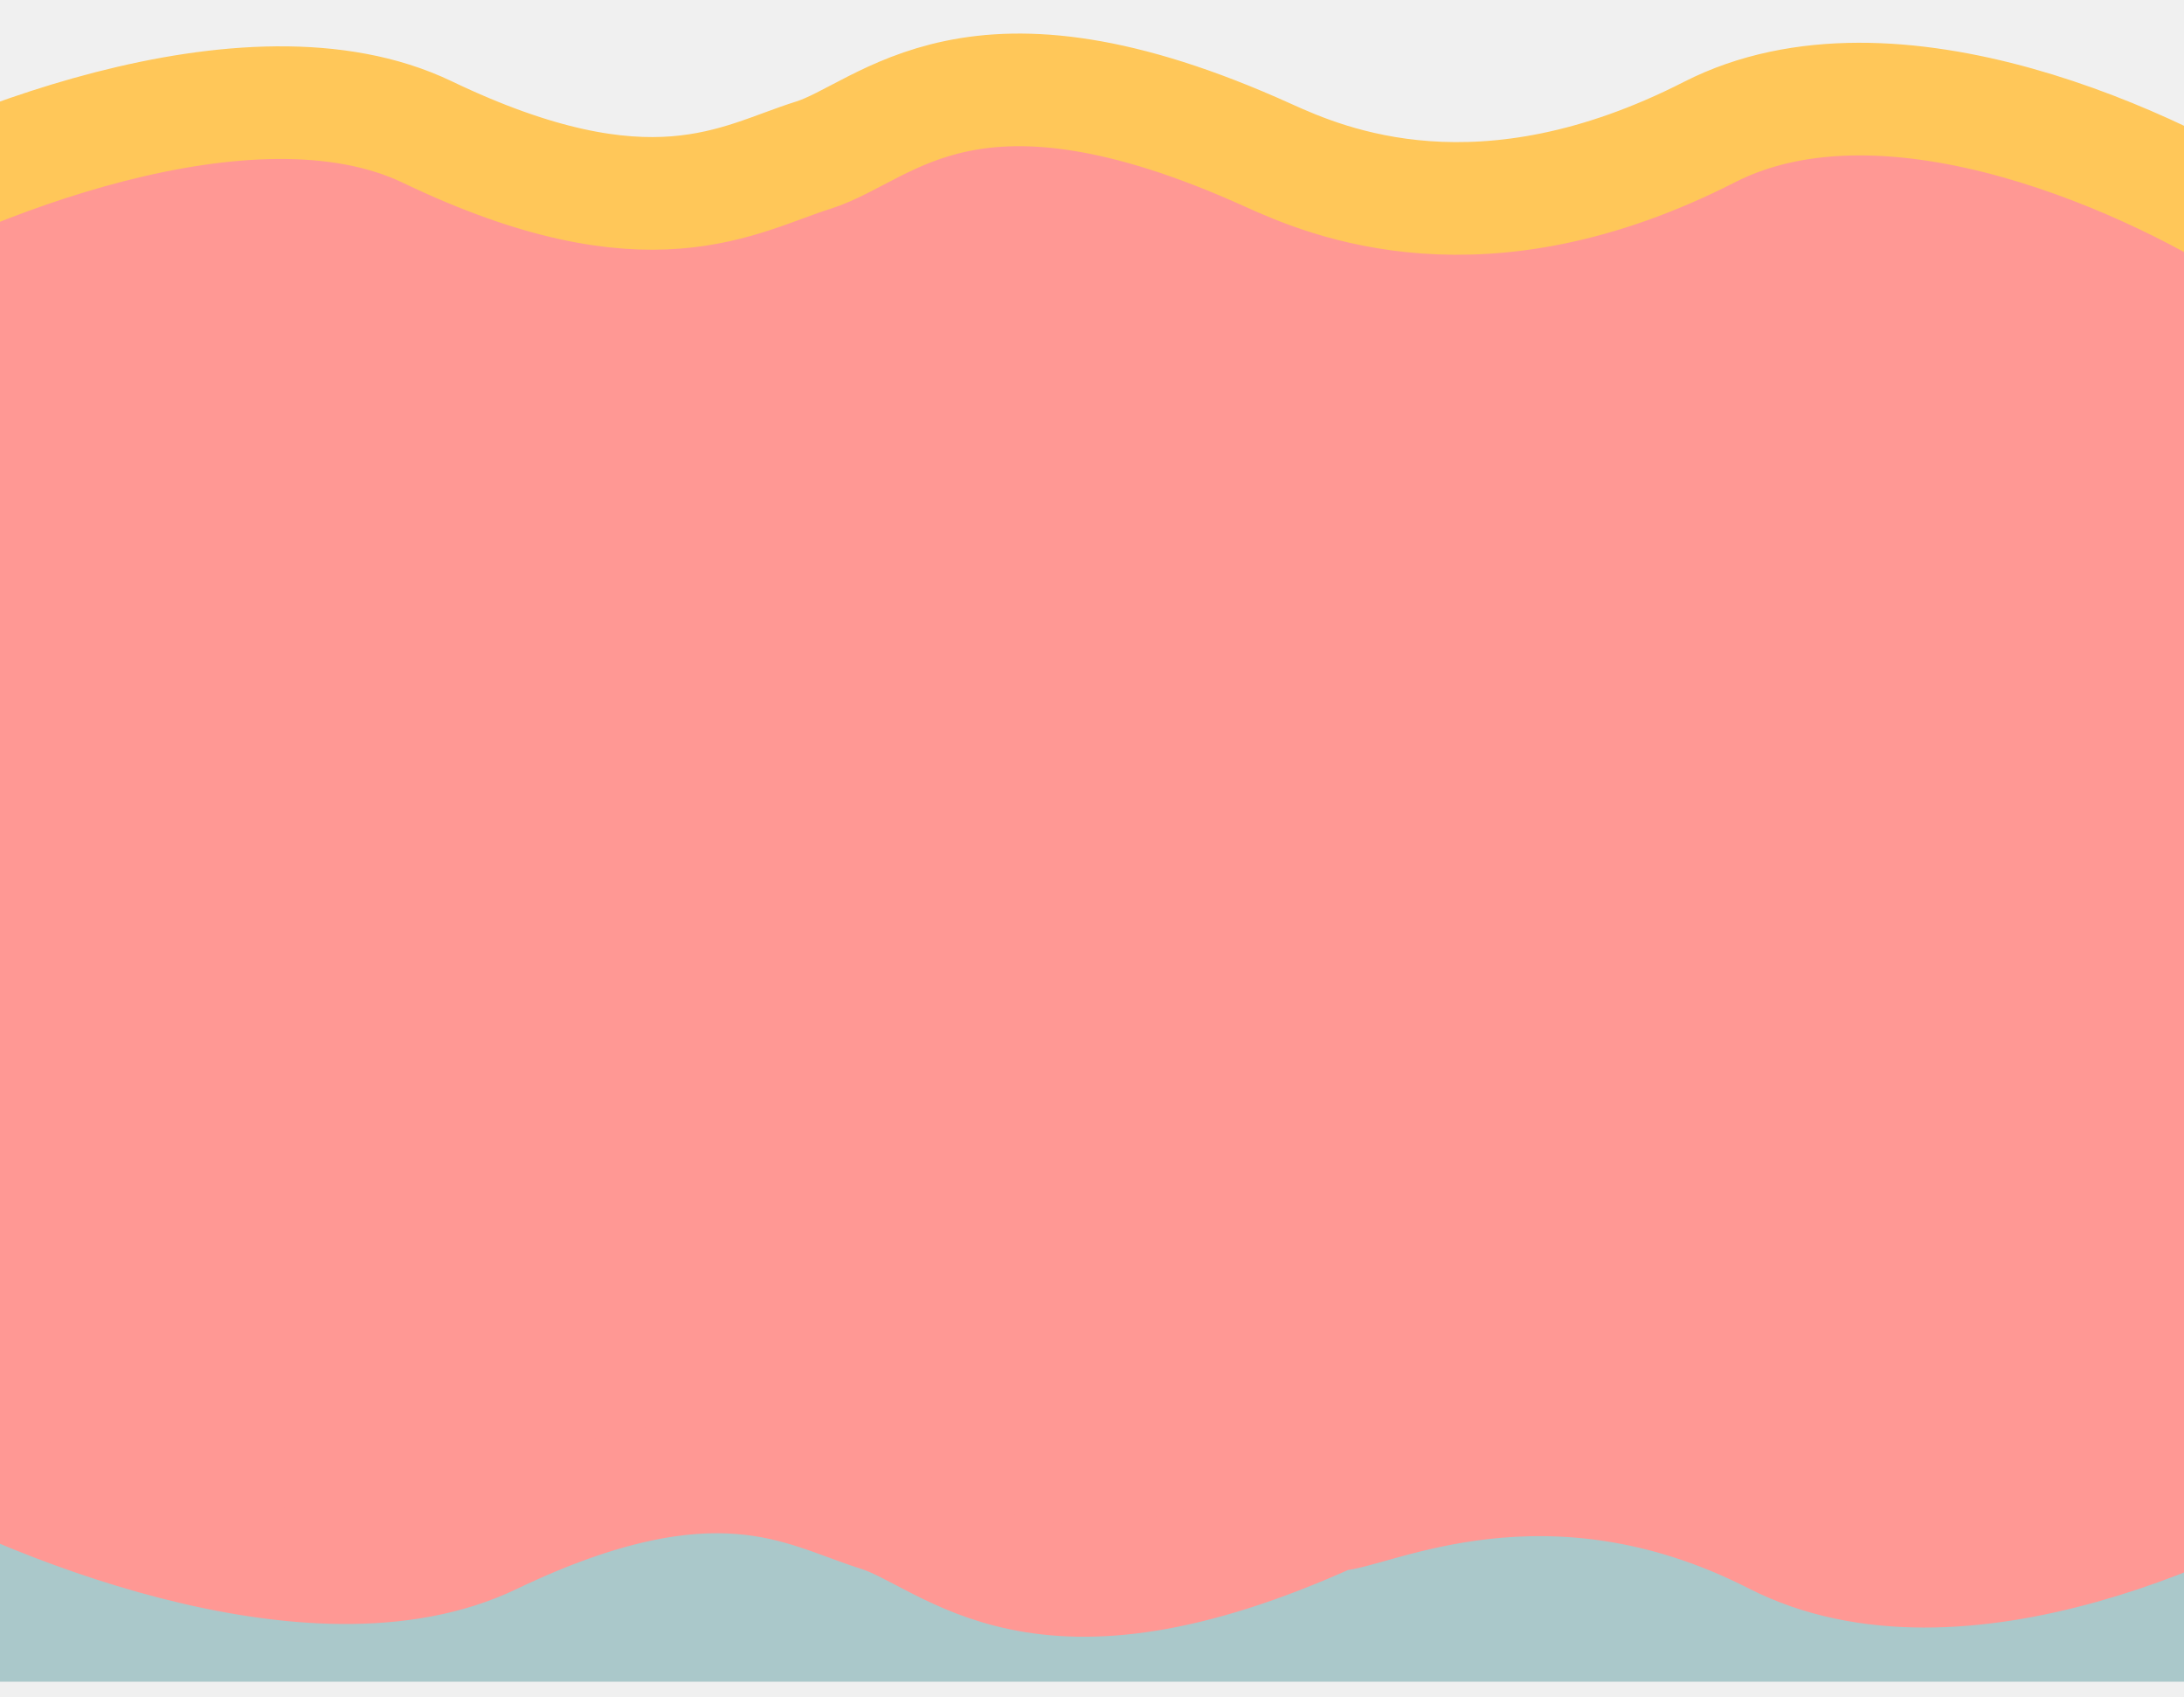
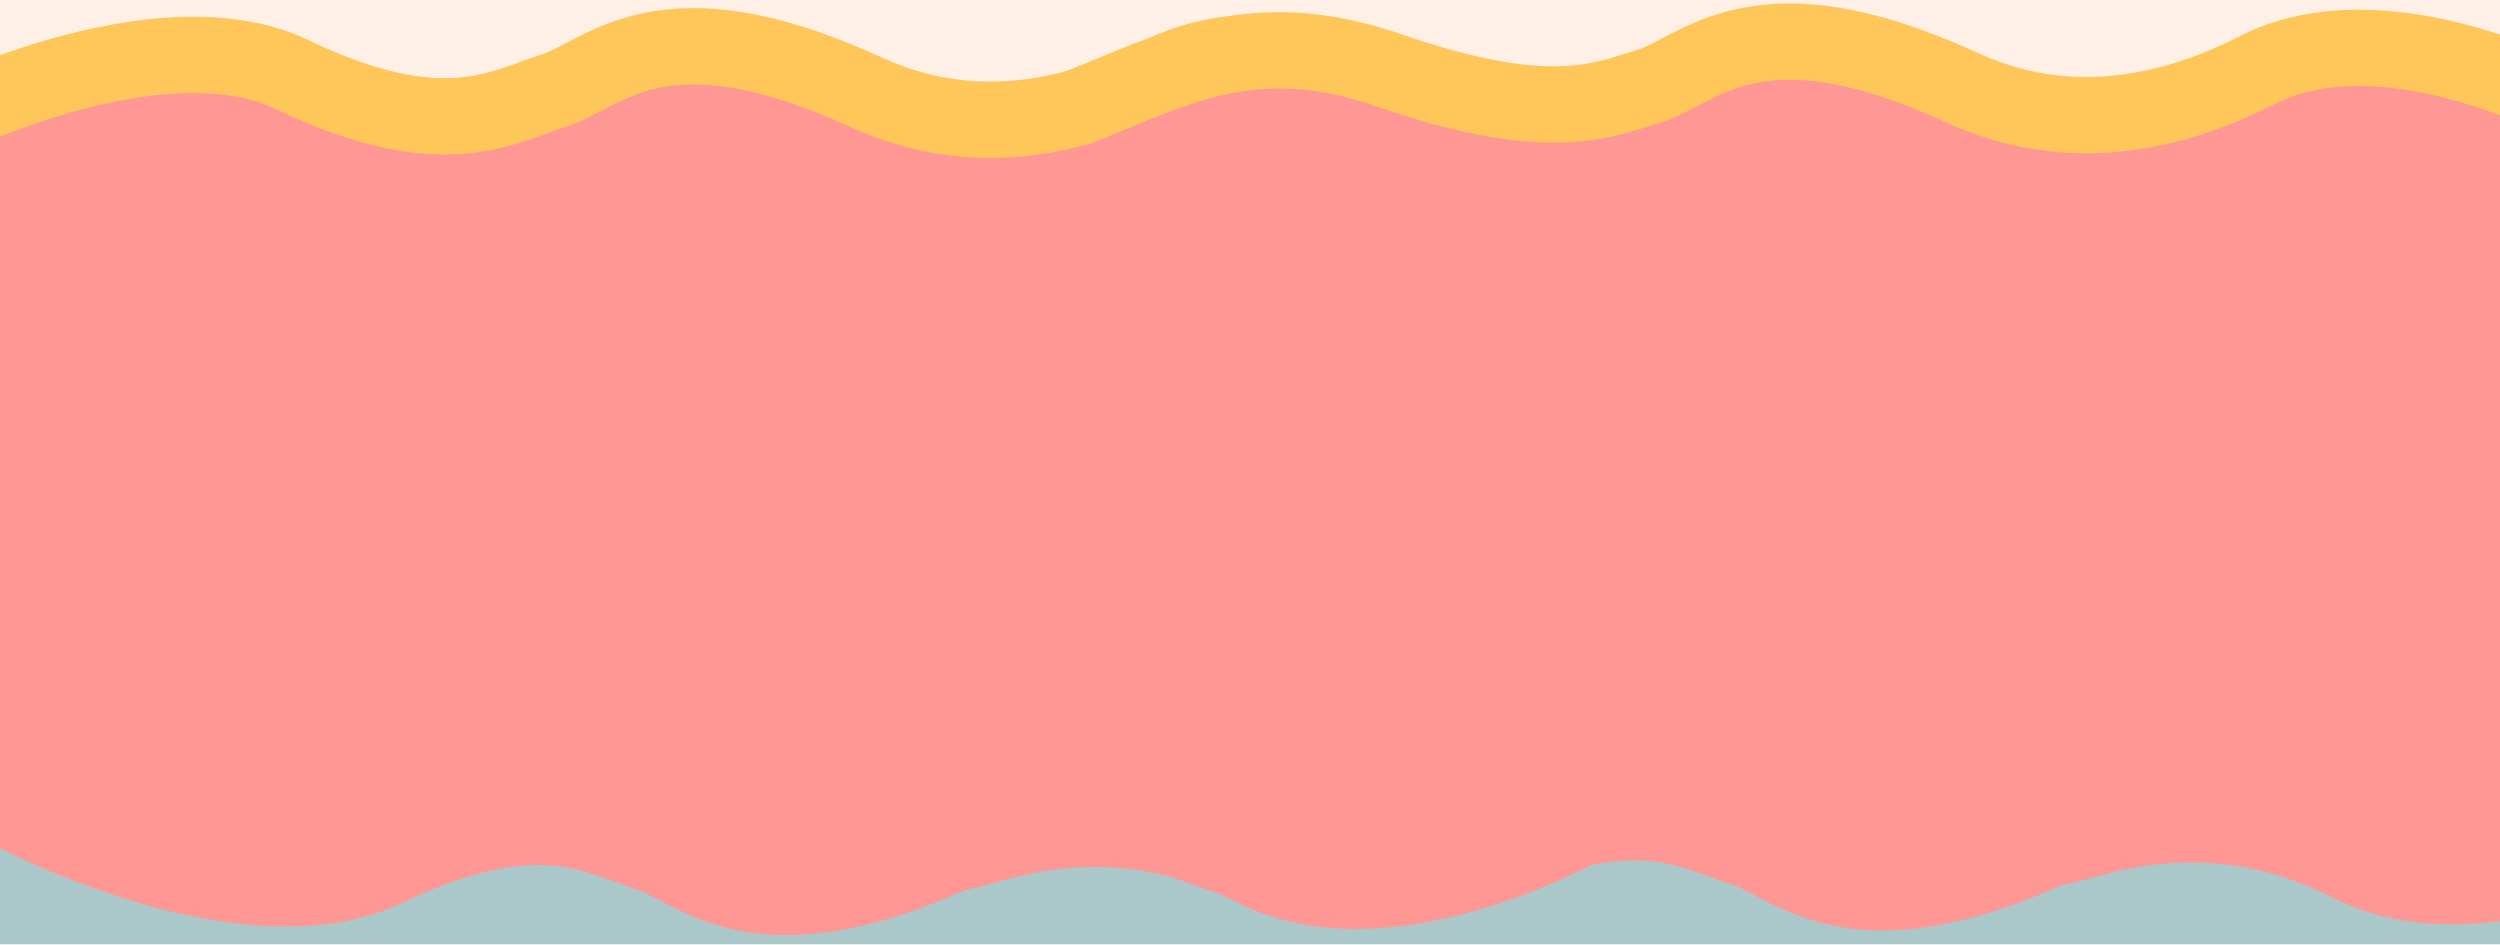
- <svg xmlns="http://www.w3.org/2000/svg" width="1920" height="1491" viewBox="0 0 1920 1491" fill="none">
-   <g clip-path="url(#clip0_136_54)">
-     <rect x="-9" y="1301" width="1929" height="177" fill="#AAC8CA" />
-     <path d="M-8 1347H1921V114L1630.5 90.5L1263.5 168L916.5 90.5L566 172L260 90.5L-8 114V1347Z" fill="#FF9894" />
-     <path d="M-90 1258C18.902 1320.63 275.909 1427.09 432.728 1351.94C628.75 1258 706.343 1311.1 771.684 1331.52C837.025 1351.94 910.533 1449.96 1171.9 1331.52C1204.57 1331.52 1359.75 1249.83 1559.86 1351.94C1719.94 1433.63 1955.99 1323.35 2054 1258" stroke="#FF9894" stroke-width="99" stroke-linecap="round" />
-     <path d="M-147 210C-38.098 147.373 218.909 40.908 375.728 116.06C571.75 210 649.343 156.903 714.684 136.482C780.025 116.06 853.533 18.035 1114.9 136.482C1167 160.094 1302.75 218.169 1502.86 116.06C1662.94 34.373 1898.99 144.65 1997 210" stroke="#FFC759" stroke-width="99" stroke-linecap="round" />
+ <svg xmlns="http://www.w3.org/2000/svg" width="3244" height="1225" viewBox="0 0 3244 1225" fill="none">
+   <g clip-path="url(#clip0_193_7)">
+     <rect width="3244" height="1225" fill="#FEF0E7" />
+     <path d="M0 1317L549.075 1367L1158.69 1317L1690.95 1389L2260.21 1289.5L2969.88 1367L3244 1317V309.208L2755.47 290L2138.28 353.345L1554.73 290L965.296 356.614L450.696 290L0 309.208V1317Z" fill="#AAC8CA" />
+     <path d="M-4 1098L322.5 1148L685 1098L1001.5 1170L1340 1070.5L1762 1148L1925 1098V90.208L1634.5 71L1267.5 134.345L920.5 71L570 137.614L264 71L-4 90.208V1098Z" fill="#FF9894" />
+     <path d="M-143 191C-34.098 128.373 222.909 21.908 379.728 97.06C575.75 191 653.343 137.903 718.684 117.482C784.025 97.06 857.533 -0.964 1118.9 117.482C1171 141.094 1306.75 199.169 1506.86 97.06C1666.94 15.373 1902.99 125.65 2001 191" stroke="#FFC759" stroke-width="99" stroke-linecap="round" />
+     <path d="M-22 1033C86.902 1095.63 343.909 1202.09 500.728 1126.94C696.75 1033 774.343 1086.1 839.684 1106.52C905.025 1126.94 978.533 1224.96 1239.9 1106.52C1272.57 1106.52 1427.75 1024.83 1627.86 1126.94C1787.94 1208.63 2023.99 1098.35 2122 1033" stroke="#FF9894" stroke-width="99" stroke-linecap="round" />
+     <path d="M1418 1092L1744.5 1142L2107 1092L2423.5 1164L2762 1064.5L3184 1142L3347 1092V84.208L3056.5 65L2689.5 128.345L2342.5 65L1992 131.614L1686 65L1418 84.208V1092Z" fill="#FF9894" />
+     <path d="M3423 185C3324.99 119.65 3088.94 9.373 2928.86 91.06C2728.75 193.169 2593 135.094 2540.9 111.482C2279.53 -6.964 2206.02 91.06 2140.68 111.482C2075.34 131.903 2007.24 161.883 1801.73 91.06C1626 30.5 1524.99 89.434 1401.5 138.5" stroke="#FFC759" stroke-width="99" stroke-linecap="round" />
+     <path d="M1400 1027C1508.9 1089.63 1765.91 1196.09 1922.73 1120.94C2118.75 1027 2196.34 1080.1 2261.68 1100.52C2327.02 1120.94 2400.53 1218.96 2661.9 1100.52C2694.57 1100.52 2849.75 1018.83 3049.86 1120.94C3209.94 1202.63 3445.99 1092.35 3544 1027" stroke="#FF9894" stroke-width="99" stroke-linecap="round" />
  </g>
  <defs>
-     <clipPath id="clip0_136_54">
-       <rect width="1920" height="1491" fill="white" />
+     <clipPath id="clip0_193_7">
+       <rect width="3244" height="1225" fill="white" />
    </clipPath>
  </defs>
</svg>
